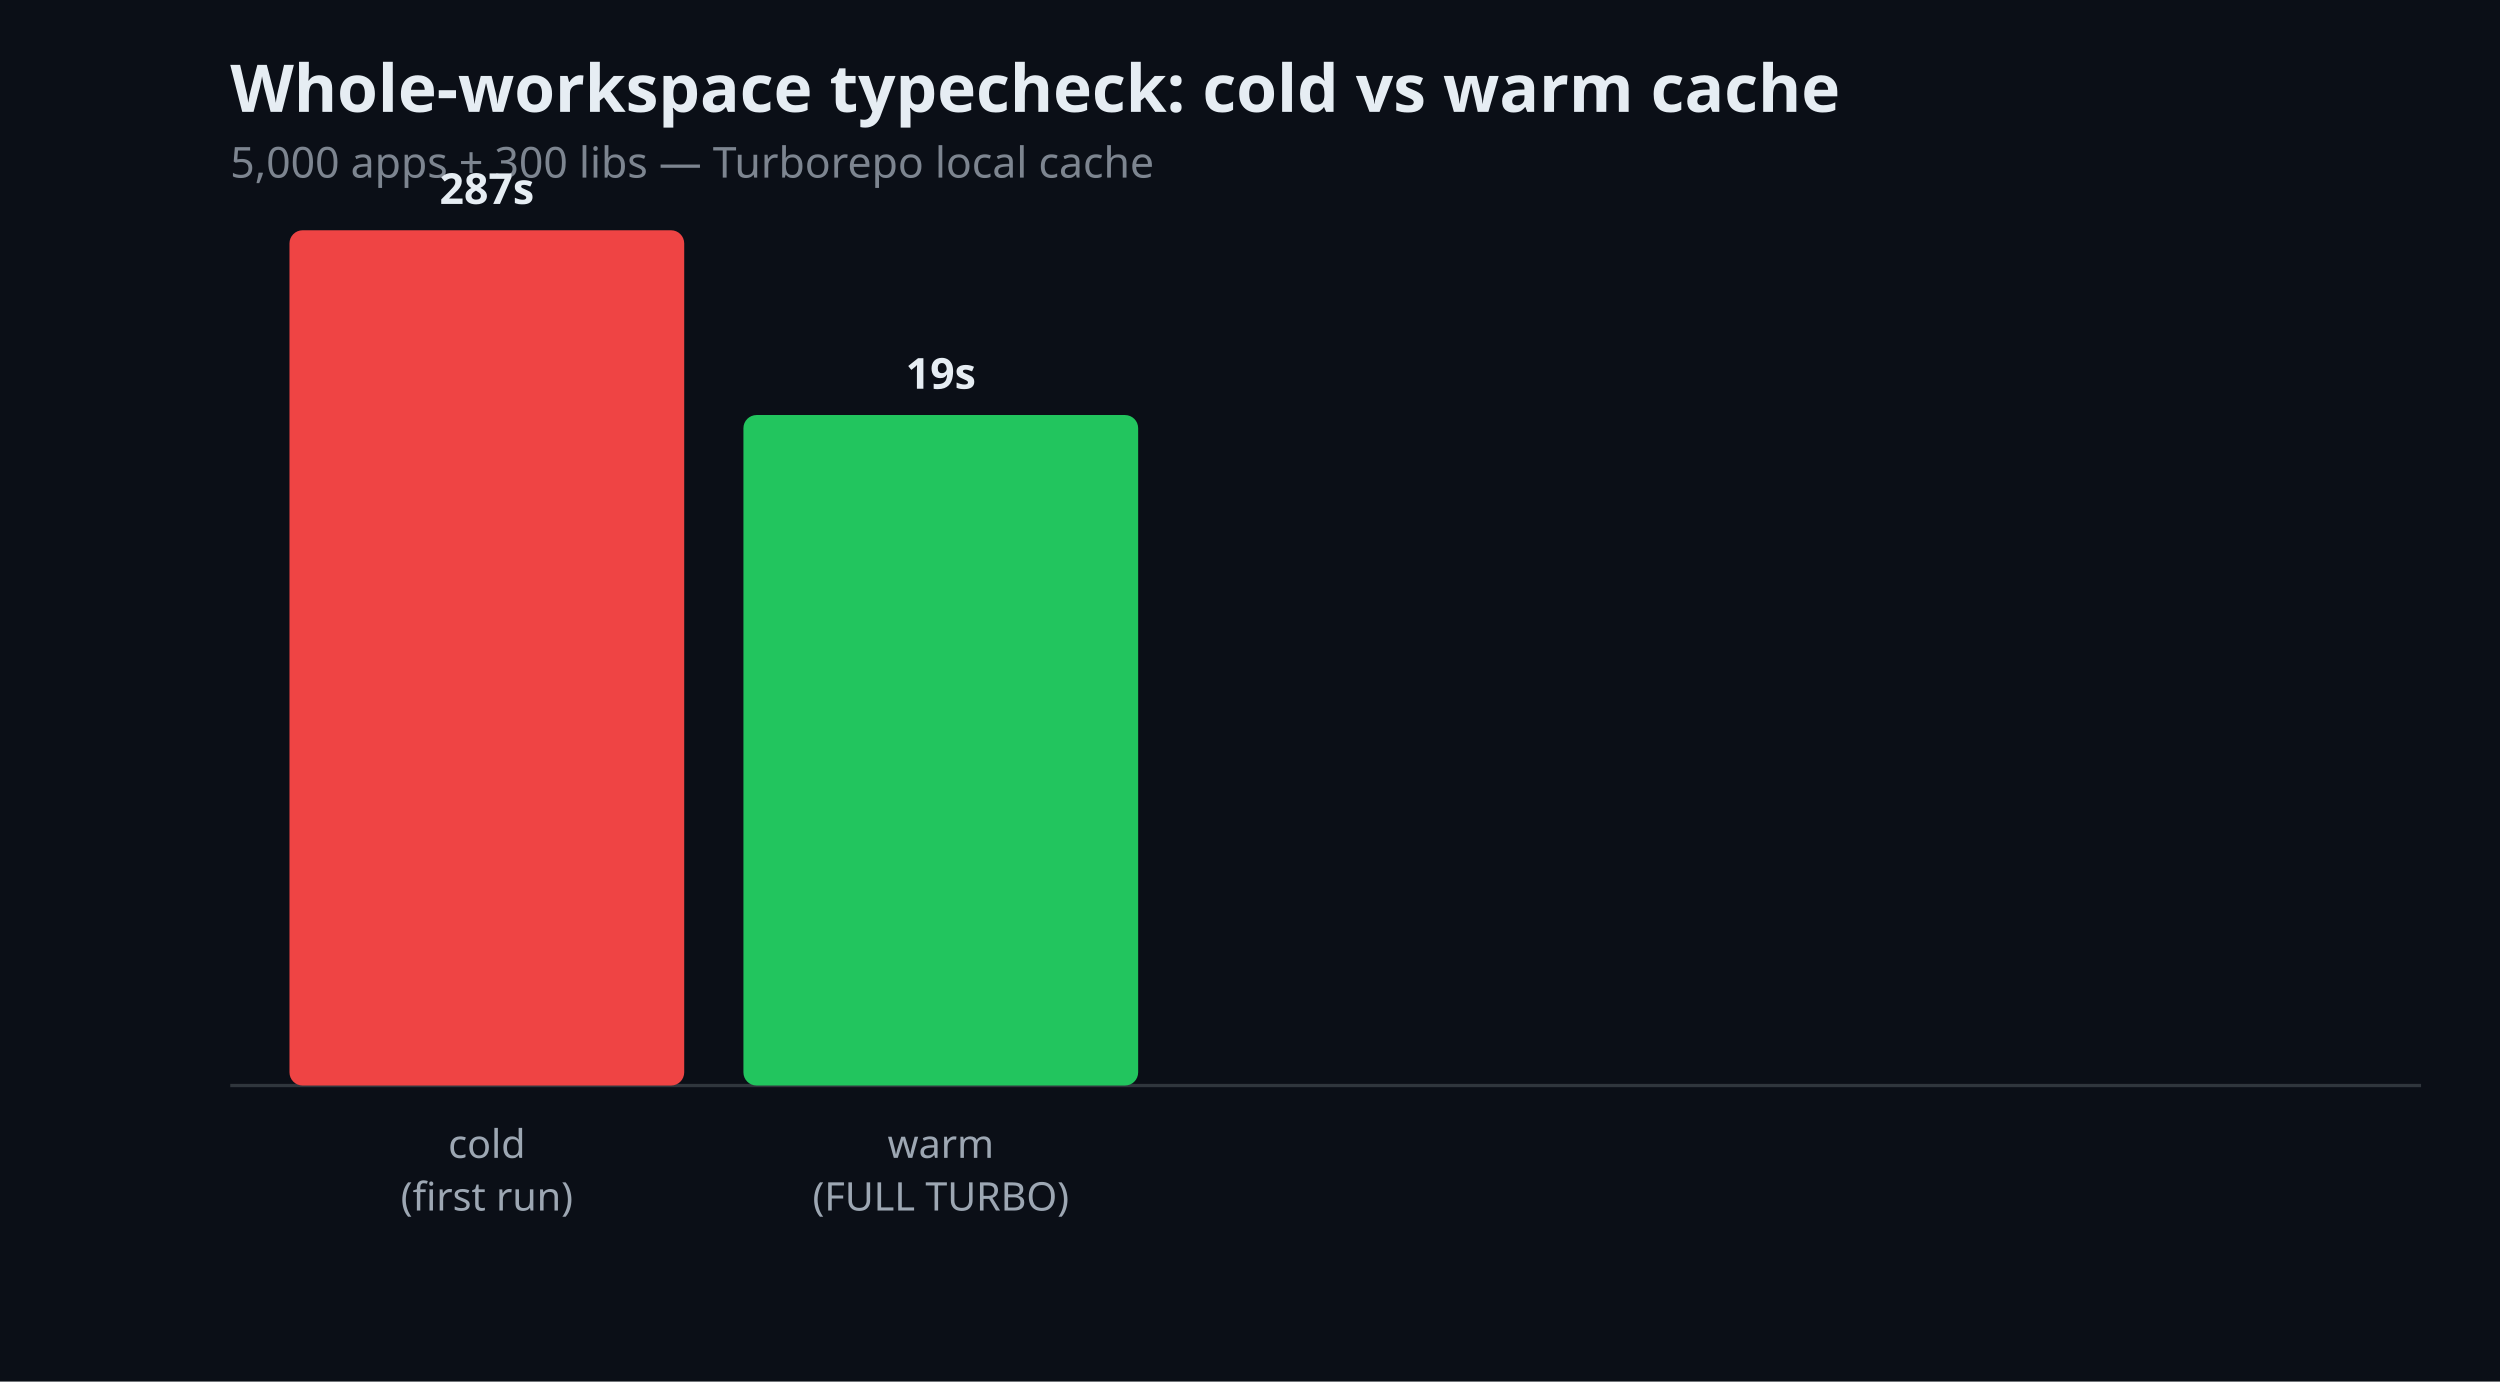
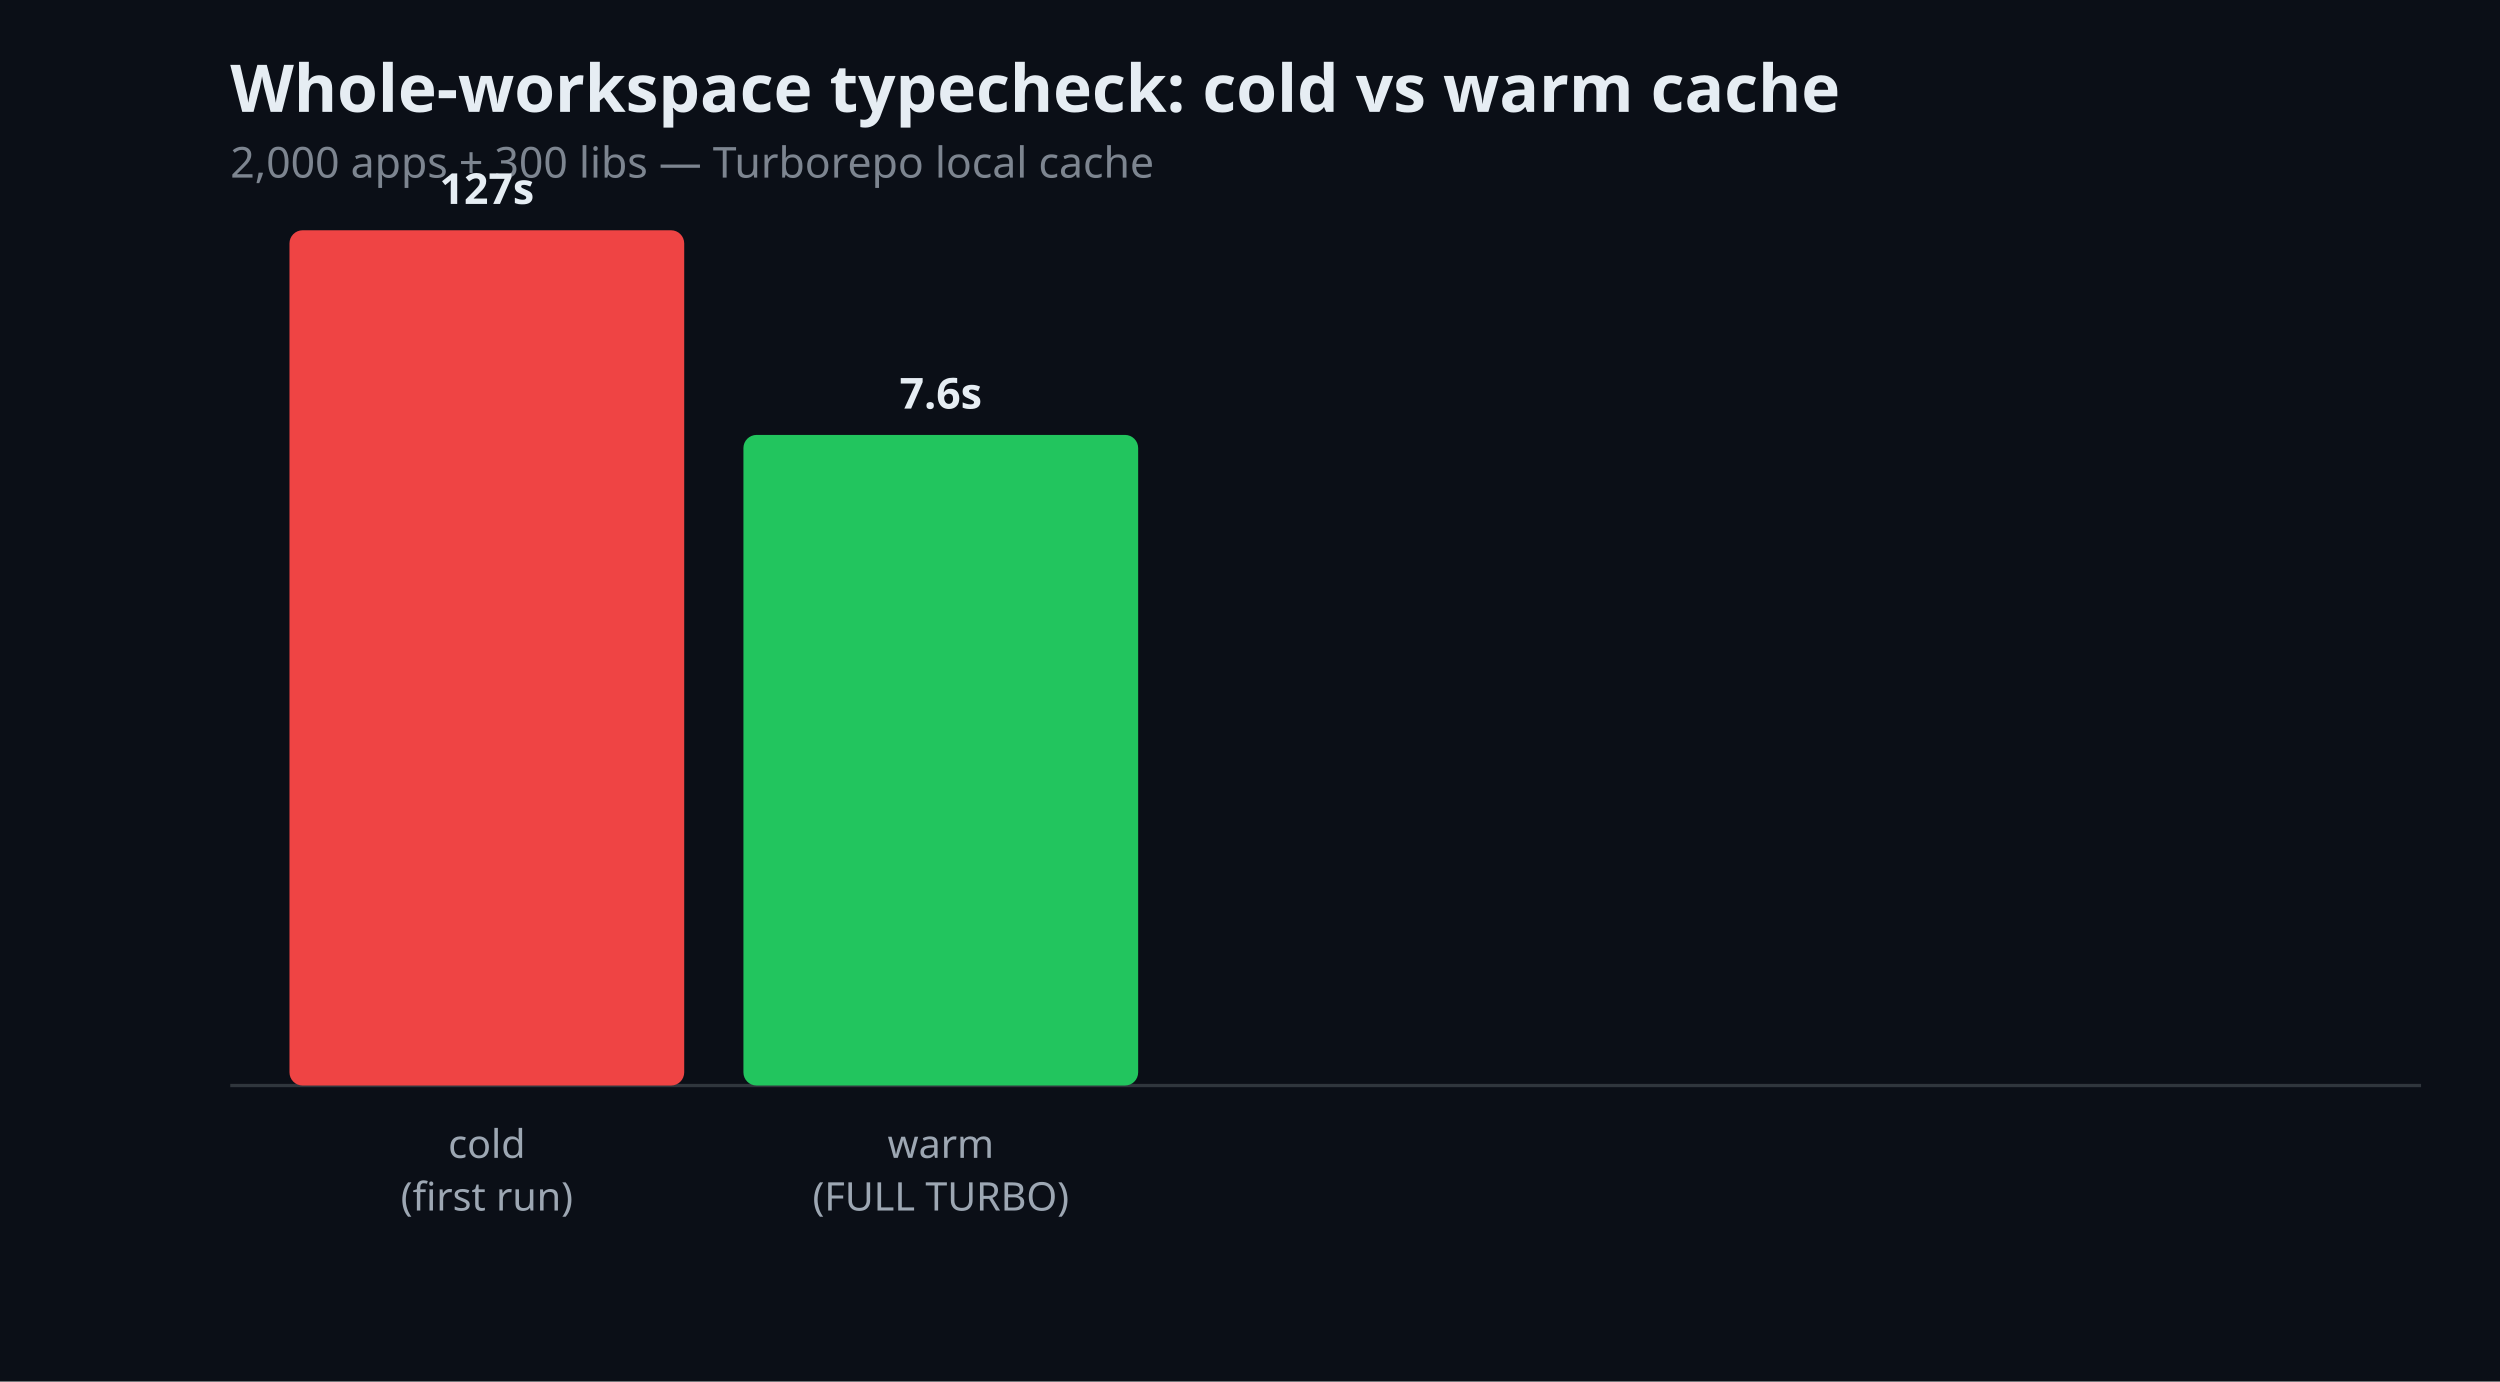
<svg xmlns="http://www.w3.org/2000/svg" width="760" height="420" font-family="ui-sans-serif,system-ui,sans-serif">
  <rect width="760" height="420" fill="#0b0f17" />
  <text x="70" y="34" fill="#e6edf3" font-size="20" font-weight="700">Whole-workspace typecheck: cold vs warm cache</text>
-   <text x="70" y="54" fill="#7d8590" font-size="13">5,000 apps + 300 libs — Turborepo local cache</text>
+   <text x="70" y="54" fill="#7d8590" font-size="13">2,000 apps + 300 libs — Turborepo local cache</text>
  <line x1="70" y1="330" x2="736" y2="330" stroke="#30363d" />
  <rect x="88" y="70" width="120" height="260" rx="4" fill="#ef4444" />
-   <text x="148" y="62" fill="#e6edf3" font-size="13" font-weight="600" text-anchor="middle">287s</text>
+   <text x="148" y="62" fill="#e6edf3" font-size="13" font-weight="600" text-anchor="middle">127s</text>
  <text x="148" y="352" fill="#9da7b3" font-size="12" text-anchor="middle">cold</text>
  <text x="148" y="368" fill="#9da7b3" font-size="12" text-anchor="middle">(first run)</text>
-   <rect x="226" y="126.17" width="120" height="203.83" rx="4" fill="#22c55e" />
-   <text x="286" y="118.17" fill="#e6edf3" font-size="13" font-weight="600" text-anchor="middle">19s</text>
+   <rect x="226" y="132.213" width="120" height="197.787" rx="4" fill="#22c55e" />
+   <text x="286" y="124.213" fill="#e6edf3" font-size="13" font-weight="600" text-anchor="middle">7.6s</text>
  <text x="286" y="352" fill="#9da7b3" font-size="12" text-anchor="middle">warm</text>
  <text x="286" y="368" fill="#9da7b3" font-size="12" text-anchor="middle">(FULL TURBO)</text>
</svg>
